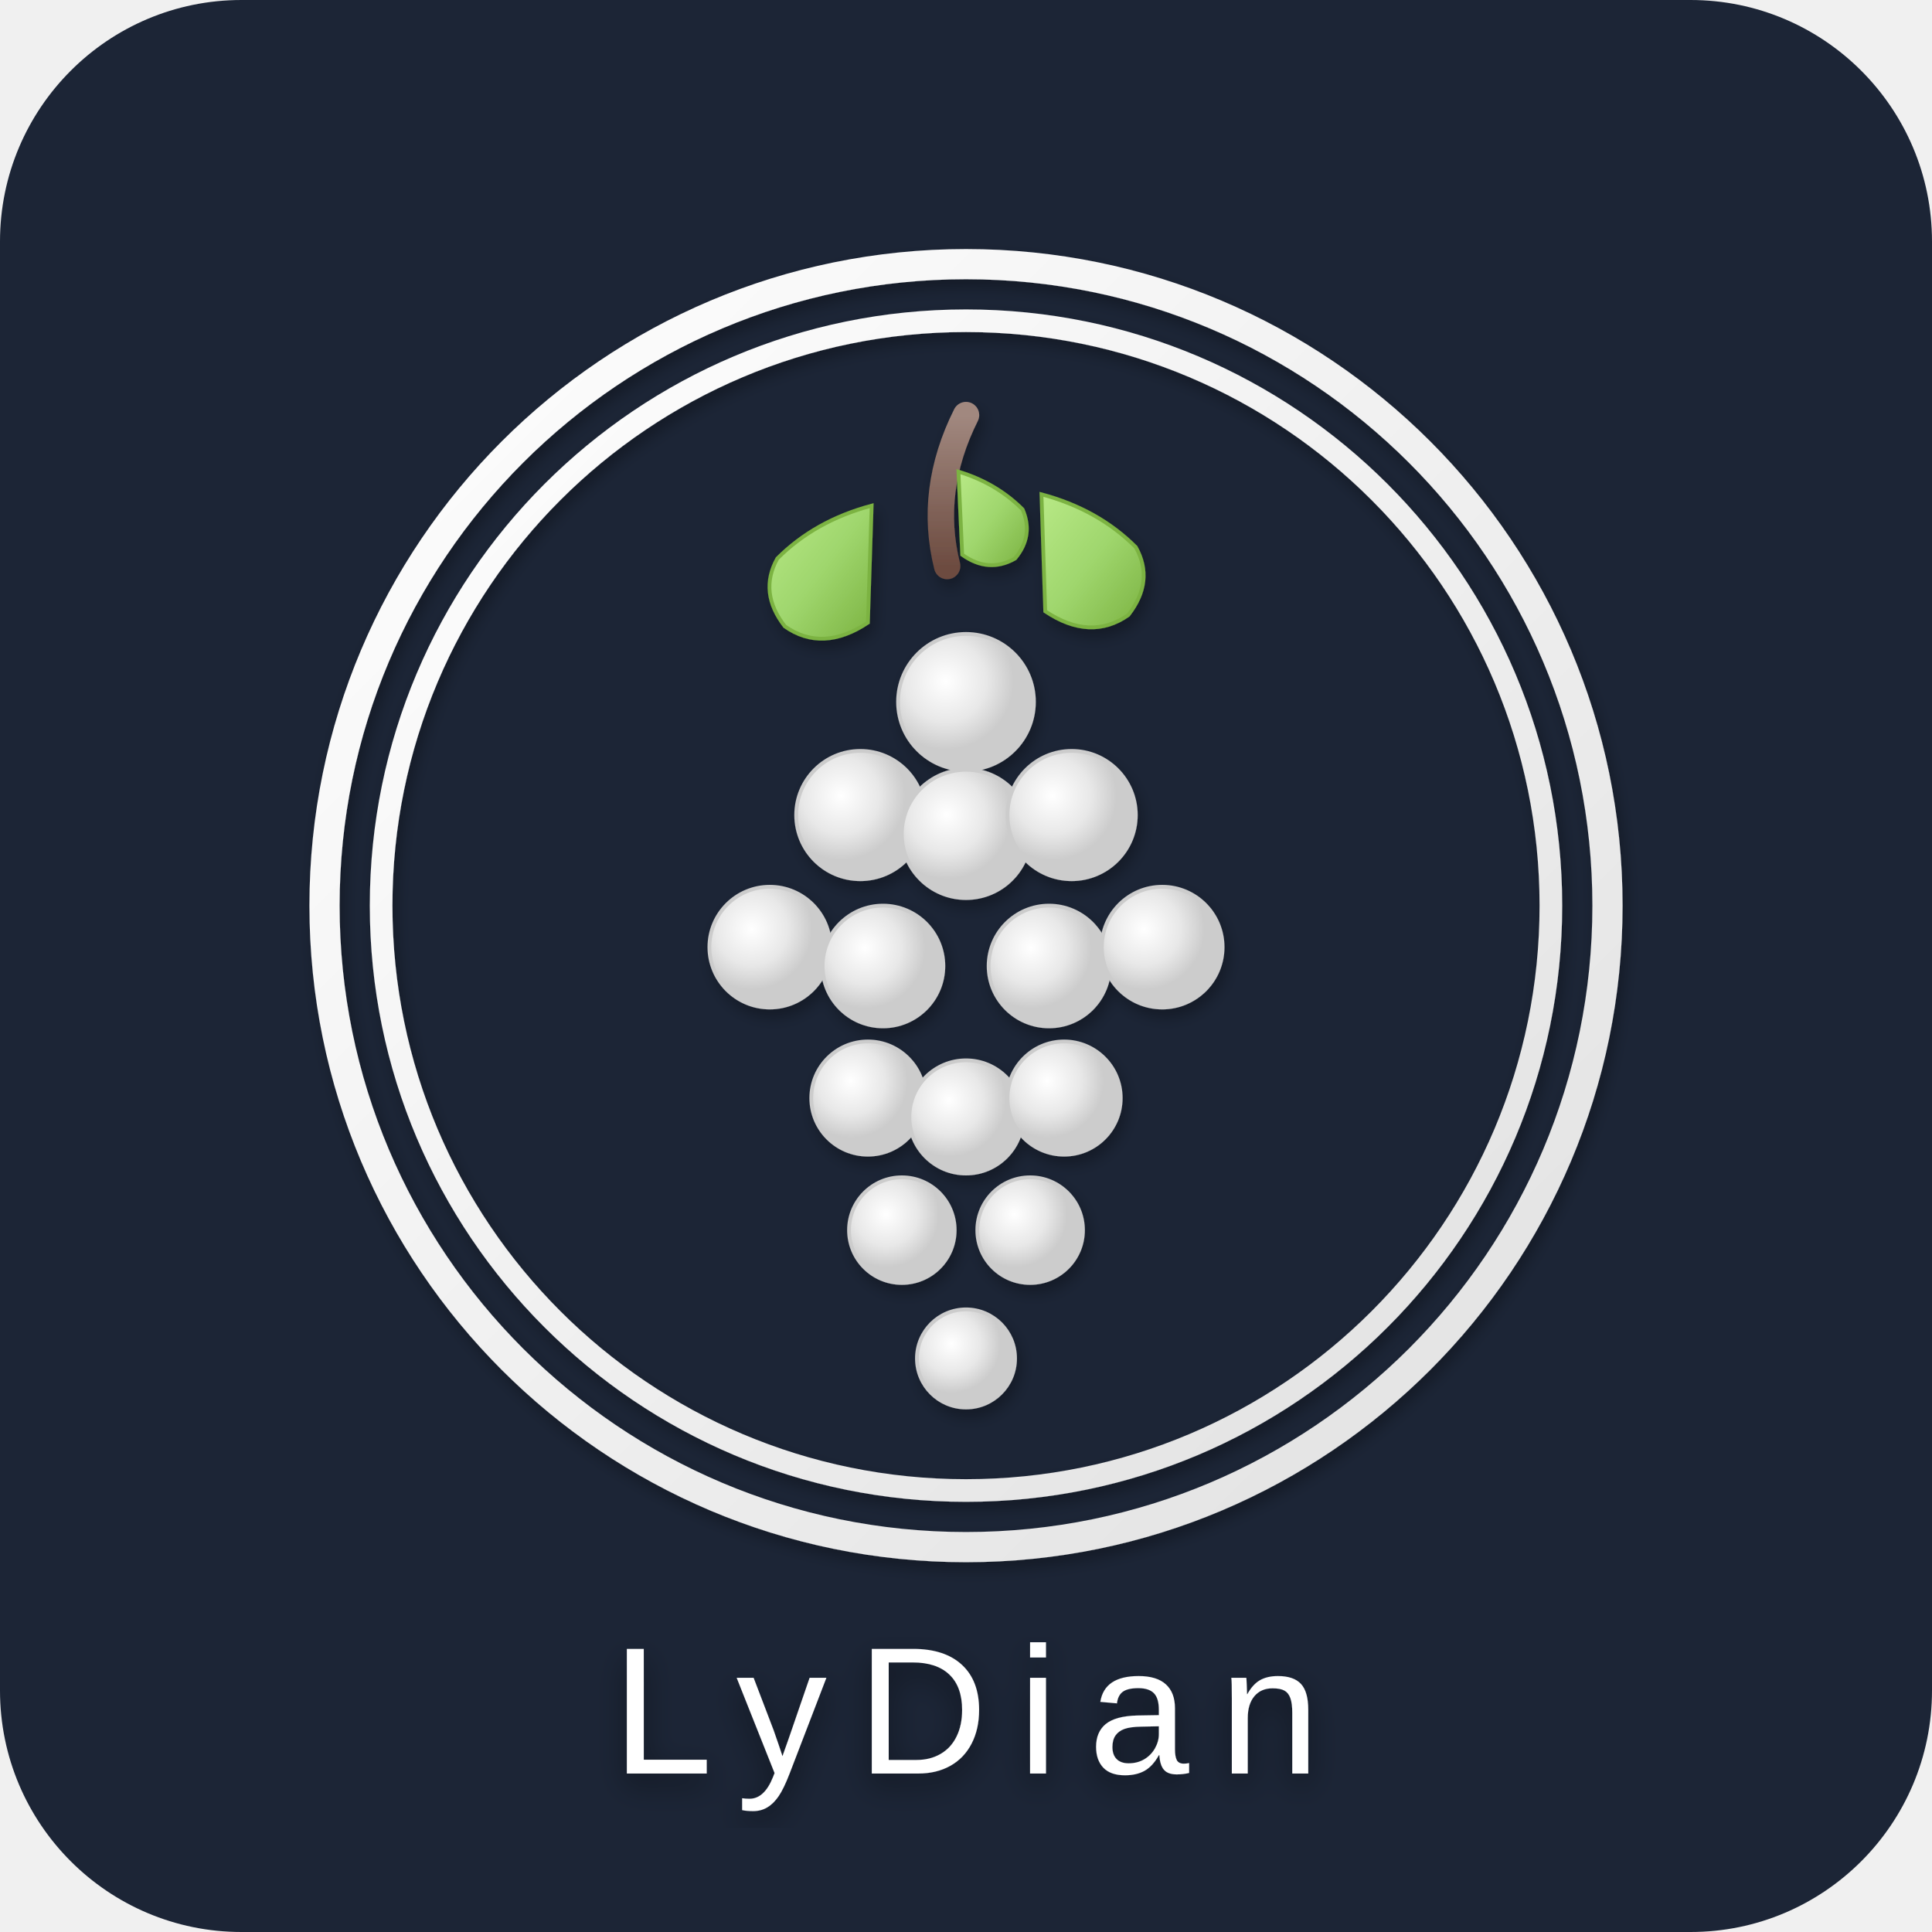
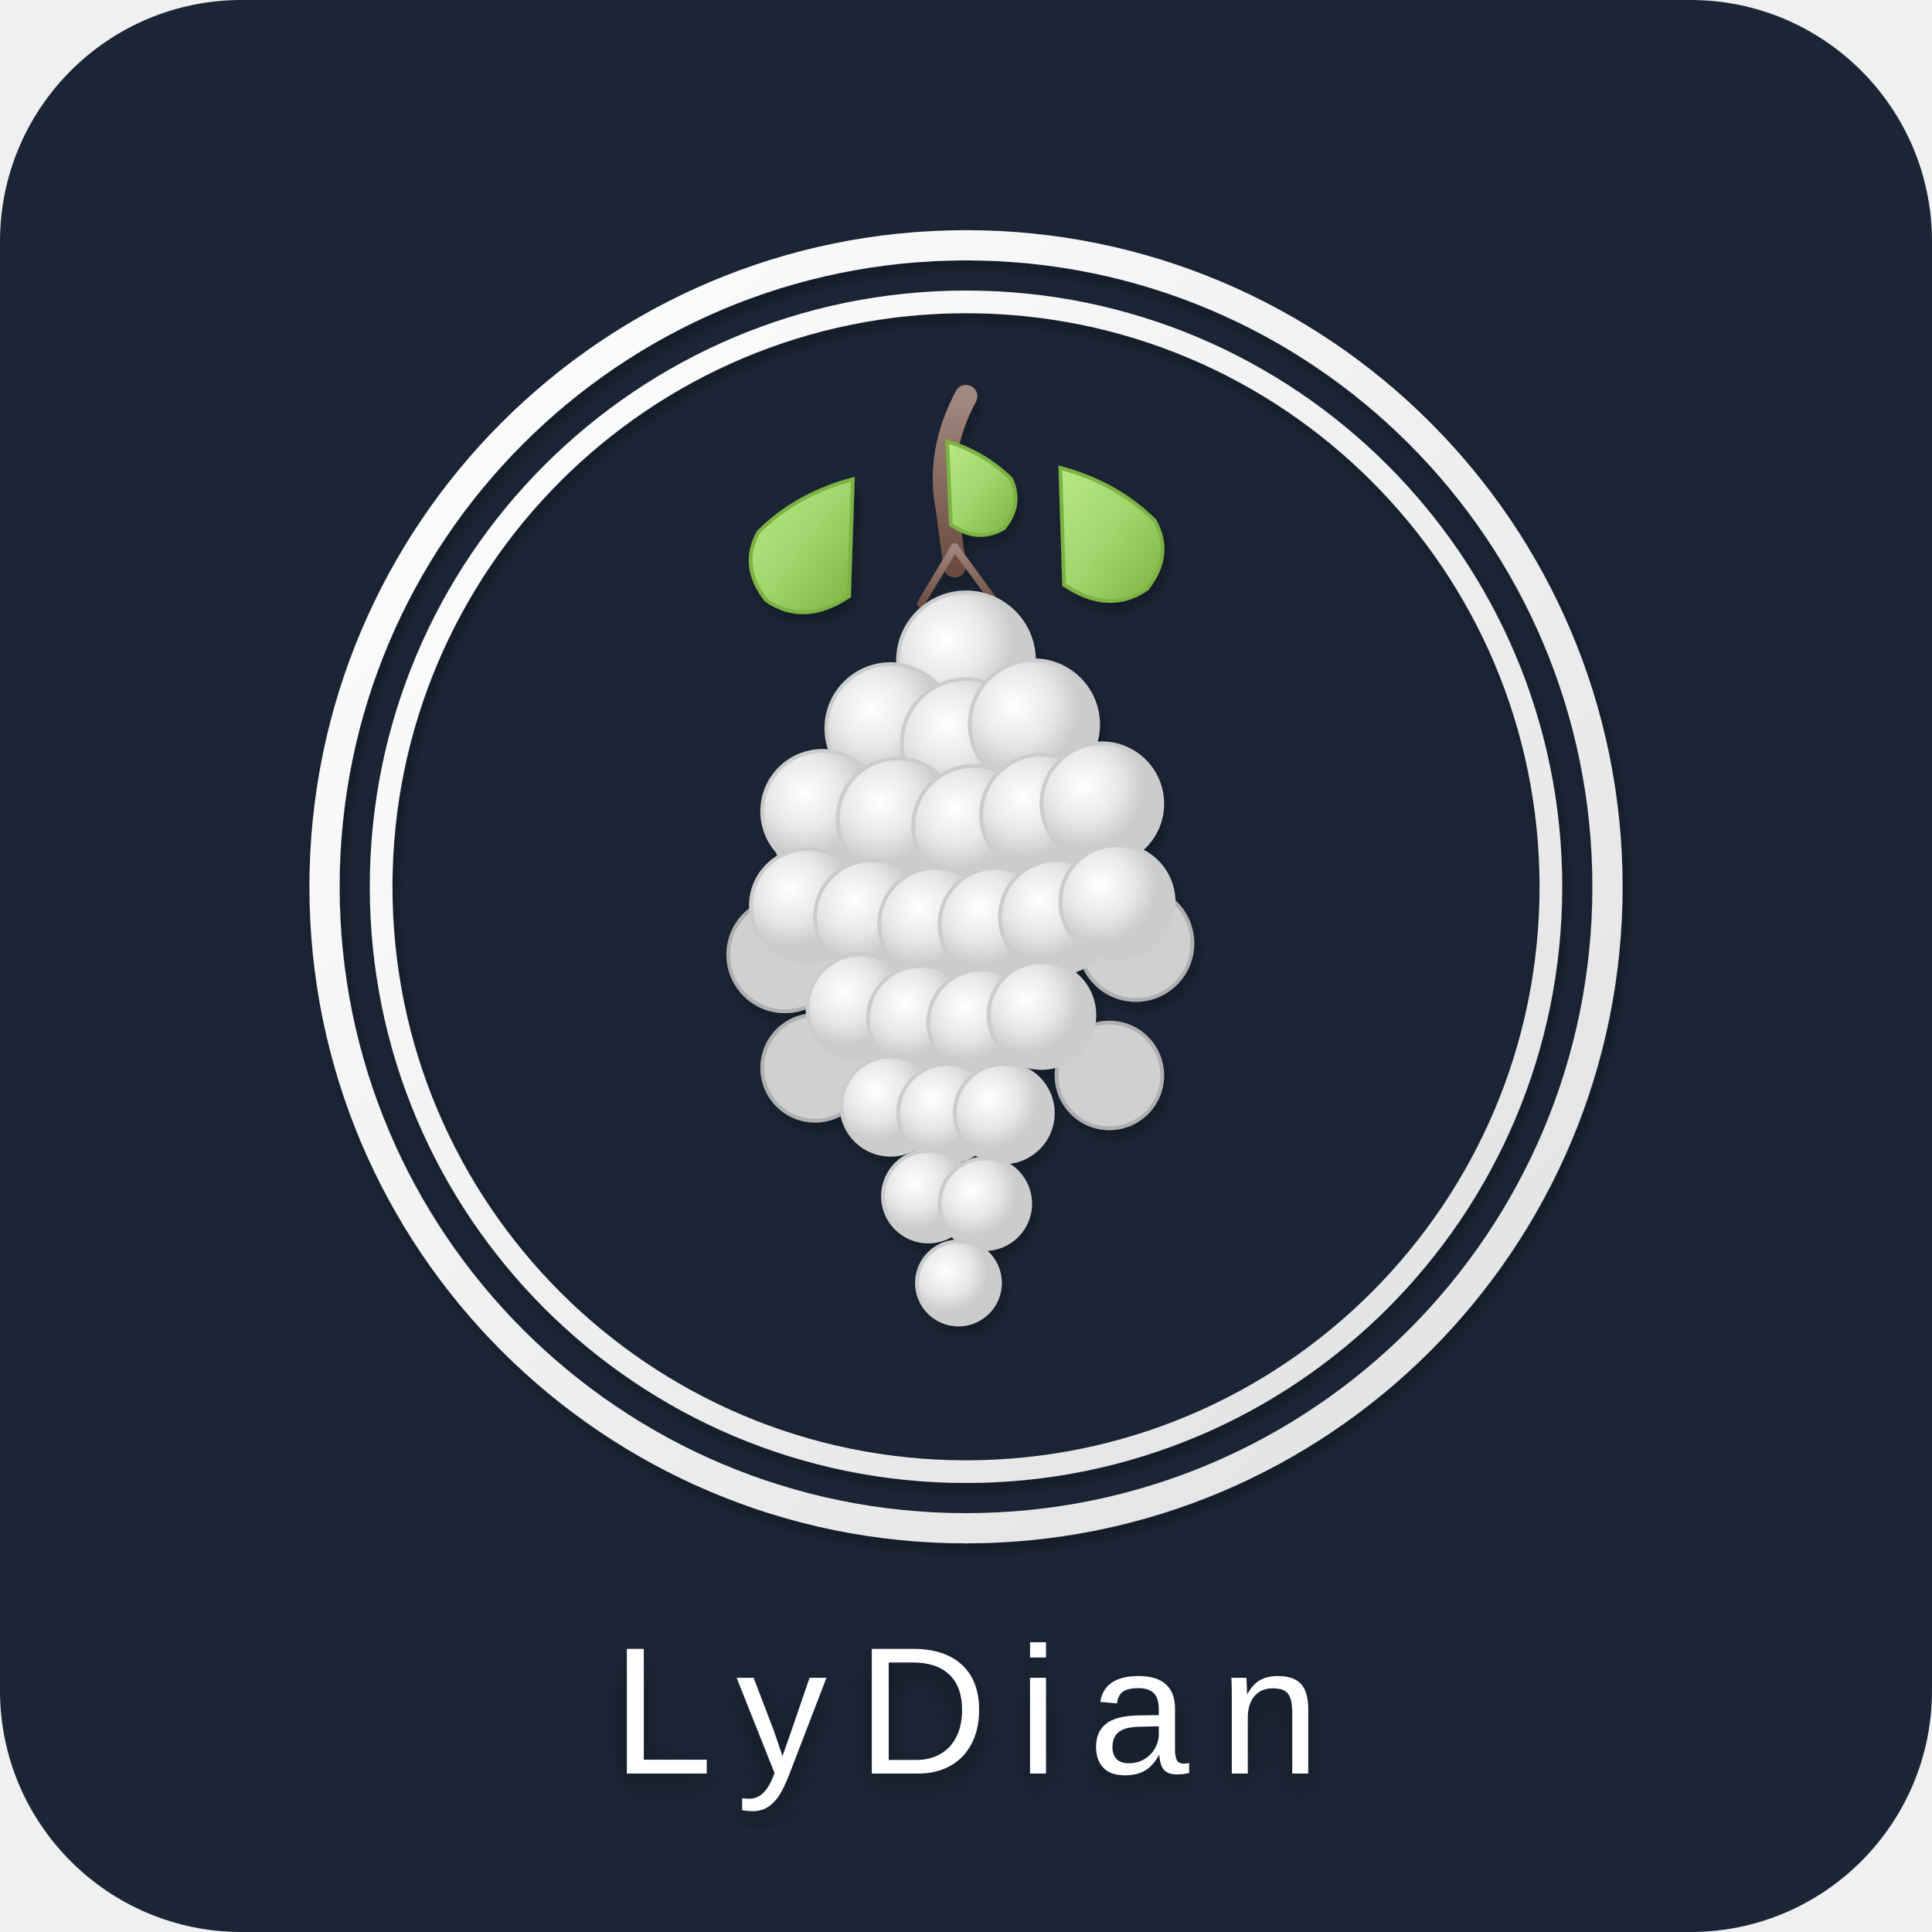
<svg xmlns="http://www.w3.org/2000/svg" width="512" height="512" viewBox="0 0 512 512" fill="none">
  <defs>
    <radialGradient id="whiteGrapeGradient" cx="0.35" cy="0.35">
      <stop offset="0%" stop-color="#FFFFFF" />
      <stop offset="60%" stop-color="#E8E8E8" />
      <stop offset="100%" stop-color="#CCCCCC" />
    </radialGradient>
    <linearGradient id="frameGradient" x1="0%" y1="0%" x2="100%" y2="100%">
      <stop offset="0%" stop-color="#FFFFFF" />
      <stop offset="50%" stop-color="#F0F0F0" />
      <stop offset="100%" stop-color="#E0E0E0" />
    </linearGradient>
    <linearGradient id="leaf3D" x1="0%" y1="0%" x2="100%" y2="100%">
      <stop offset="0%" stop-color="#B8E986" />
      <stop offset="50%" stop-color="#9FD66D" />
      <stop offset="100%" stop-color="#7CB342" />
    </linearGradient>
    <linearGradient id="stem3D" x1="0%" y1="0%" x2="0%" y2="100%">
      <stop offset="0%" stop-color="#A1887F" />
      <stop offset="100%" stop-color="#6D4C41" />
    </linearGradient>
    <filter id="shadow3D">
      <feGaussianBlur in="SourceAlpha" stdDeviation="2" />
      <feOffset dx="1" dy="2" result="offsetblur" />
      <feComponentTransfer>
        <feFuncA type="linear" slope="0.3" />
      </feComponentTransfer>
      <feMerge>
        <feMergeNode />
        <feMergeNode in="SourceGraphic" />
      </feMerge>
    </filter>
    <filter id="textShadow3D">
      <feDropShadow dx="0" dy="3" stdDeviation="4" flood-opacity="0.4" />
    </filter>
  </defs>
  <rect width="512" height="512" fill="#1C2536" rx="64" />
-   <g transform="translate(256, 240)" filter="url(#shadow3D)">
+   <g transform="translate(256, 235)" filter="url(#shadow3D)">
    <circle cx="0" cy="0" r="170" stroke="url(#frameGradient)" stroke-width="8" fill="none" />
    <circle cx="0" cy="0" r="155" stroke="url(#frameGradient)" stroke-width="6" fill="none" />
-     <path d="M 0 -130 Q -10 -110, -5 -90" stroke="url(#stem3D)" stroke-width="7" fill="none" stroke-linecap="round" />
-     <path d="M -25 -106 Q -40 -102, -50 -92 Q -55 -83, -48 -74 Q -38 -67, -26 -75 Z" fill="url(#leaf3D)" stroke="#7CB342" stroke-width="1" />
-     <path d="M 20 -109 Q 35 -105, 45 -95 Q 50 -86, 43 -77 Q 33 -70, 21 -78 Z" fill="url(#leaf3D)" stroke="#7CB342" stroke-width="1" />
-     <path d="M -2 -115 Q 8 -112, 15 -105 Q 18 -98, 13 -92 Q 6 -88, -1 -93 Z" fill="url(#leaf3D)" stroke="#7CB342" stroke-width="1" />
-     <circle cx="0" cy="-54" r="18" fill="url(#whiteGrapeGradient)" stroke="#CCCCCC" stroke-width="1" />
-     <circle cx="-28" cy="-24" r="17" fill="url(#whiteGrapeGradient)" stroke="#CCCCCC" stroke-width="1" />
-     <circle cx="0" cy="-19" r="17" fill="url(#whiteGrapeGradient)" stroke="#CCCCCC" stroke-width="1" />
-     <circle cx="28" cy="-24" r="17" fill="url(#whiteGrapeGradient)" stroke="#CCCCCC" stroke-width="1" />
-     <circle cx="-52" cy="11" r="16" fill="url(#whiteGrapeGradient)" stroke="#CCCCCC" stroke-width="1" />
-     <circle cx="-22" cy="16" r="16" fill="url(#whiteGrapeGradient)" stroke="#CCCCCC" stroke-width="1" />
-     <circle cx="22" cy="16" r="16" fill="url(#whiteGrapeGradient)" stroke="#CCCCCC" stroke-width="1" />
-     <circle cx="52" cy="11" r="16" fill="url(#whiteGrapeGradient)" stroke="#CCCCCC" stroke-width="1" />
-     <circle cx="-26" cy="51" r="15" fill="url(#whiteGrapeGradient)" stroke="#CCCCCC" stroke-width="1" />
-     <circle cx="0" cy="56" r="15" fill="url(#whiteGrapeGradient)" stroke="#CCCCCC" stroke-width="1" />
-     <circle cx="26" cy="51" r="15" fill="url(#whiteGrapeGradient)" stroke="#CCCCCC" stroke-width="1" />
-     <circle cx="-17" cy="86" r="14" fill="url(#whiteGrapeGradient)" stroke="#CCCCCC" stroke-width="1" />
-     <circle cx="17" cy="86" r="14" fill="url(#whiteGrapeGradient)" stroke="#CCCCCC" stroke-width="1" />
-     <circle cx="0" cy="120" r="13" fill="url(#whiteGrapeGradient)" stroke="#CCCCCC" stroke-width="1" />
+     <path d="M 0 -130 Q -8 -115, -5 -100 L -3 -85" stroke="url(#stem3D)" stroke-width="6" fill="none" stroke-linecap="round" />
+     <path d="M -3 -90 L -12 -75" stroke="url(#stem3D)" stroke-width="2" stroke-linecap="round" />
+     <path d="M -3 -90 L 8 -75" stroke="url(#stem3D)" stroke-width="2" stroke-linecap="round" />
+     <path d="M -30 -108 Q -45 -104, -55 -94 Q -60 -85, -53 -76 Q -43 -69, -31 -77 Z" fill="url(#leaf3D)" stroke="#7CB342" stroke-width="1" />
+     <path d="M 25 -111 Q 40 -107, 50 -97 Q 55 -88, 48 -79 Q 38 -72, 26 -80 Z" fill="url(#leaf3D)" stroke="#7CB342" stroke-width="1" />
+     <path d="M -5 -118 Q 5 -115, 12 -108 Q 15 -101, 10 -95 Q 3 -91, -4 -96 Z" fill="url(#leaf3D)" stroke="#7CB342" stroke-width="1" />
+     <circle cx="-35" cy="-15" r="16" fill="#D0D0D0" stroke="#B0B0B0" stroke-width="1" />
+     <circle cx="32" cy="-18" r="16" fill="#D0D0D0" stroke="#B0B0B0" stroke-width="1" />
+     <circle cx="-48" cy="18" r="15" fill="#D0D0D0" stroke="#B0B0B0" stroke-width="1" />
+     <circle cx="45" cy="15" r="15" fill="#D0D0D0" stroke="#B0B0B0" stroke-width="1" />
+     <circle cx="-40" cy="48" r="14" fill="#D0D0D0" stroke="#B0B0B0" stroke-width="1" />
+     <circle cx="38" cy="50" r="14" fill="#D0D0D0" stroke="#B0B0B0" stroke-width="1" />
+     <circle cx="0" cy="-60" r="18" fill="url(#whiteGrapeGradient)" stroke="#CCCCCC" stroke-width="1" />
+     <circle cx="-20" cy="-42" r="17" fill="url(#whiteGrapeGradient)" stroke="#CCCCCC" stroke-width="1" />
+     <circle cx="0" cy="-38" r="17" fill="url(#whiteGrapeGradient)" stroke="#CCCCCC" stroke-width="1" />
+     <circle cx="18" cy="-43" r="17" fill="url(#whiteGrapeGradient)" stroke="#CCCCCC" stroke-width="1" />
+     <circle cx="-38" cy="-20" r="16" fill="url(#whiteGrapeGradient)" stroke="#CCCCCC" stroke-width="1" />
+     <circle cx="-18" cy="-18" r="16" fill="url(#whiteGrapeGradient)" stroke="#CCCCCC" stroke-width="1" />
+     <circle cx="2" cy="-16" r="16" fill="url(#whiteGrapeGradient)" stroke="#CCCCCC" stroke-width="1" />
+     <circle cx="20" cy="-19" r="16" fill="url(#whiteGrapeGradient)" stroke="#CCCCCC" stroke-width="1" />
+     <circle cx="36" cy="-22" r="16" fill="url(#whiteGrapeGradient)" stroke="#CCCCCC" stroke-width="1" />
+     <circle cx="-42" cy="5" r="15" fill="url(#whiteGrapeGradient)" stroke="#CCCCCC" stroke-width="1" />
+     <circle cx="-25" cy="8" r="15" fill="url(#whiteGrapeGradient)" stroke="#CCCCCC" stroke-width="1" />
+     <circle cx="-8" cy="10" r="15" fill="url(#whiteGrapeGradient)" stroke="#CCCCCC" stroke-width="1" />
+     <circle cx="8" cy="10" r="15" fill="url(#whiteGrapeGradient)" stroke="#CCCCCC" stroke-width="1" />
+     <circle cx="24" cy="8" r="15" fill="url(#whiteGrapeGradient)" stroke="#CCCCCC" stroke-width="1" />
+     <circle cx="40" cy="4" r="15" fill="url(#whiteGrapeGradient)" stroke="#CCCCCC" stroke-width="1" />
+     <circle cx="-28" cy="32" r="14" fill="url(#whiteGrapeGradient)" stroke="#CCCCCC" stroke-width="1" />
+     <circle cx="-12" cy="35" r="14" fill="url(#whiteGrapeGradient)" stroke="#CCCCCC" stroke-width="1" />
+     <circle cx="4" cy="36" r="14" fill="url(#whiteGrapeGradient)" stroke="#CCCCCC" stroke-width="1" />
+     <circle cx="20" cy="34" r="14" fill="url(#whiteGrapeGradient)" stroke="#CCCCCC" stroke-width="1" />
+     <circle cx="-20" cy="58" r="13" fill="url(#whiteGrapeGradient)" stroke="#CCCCCC" stroke-width="1" />
+     <circle cx="-5" cy="60" r="13" fill="url(#whiteGrapeGradient)" stroke="#CCCCCC" stroke-width="1" />
+     <circle cx="10" cy="60" r="13" fill="url(#whiteGrapeGradient)" stroke="#CCCCCC" stroke-width="1" />
+     <circle cx="-10" cy="82" r="12" fill="url(#whiteGrapeGradient)" stroke="#CCCCCC" stroke-width="1" />
+     <circle cx="5" cy="84" r="12" fill="url(#whiteGrapeGradient)" stroke="#CCCCCC" stroke-width="1" />
+     <circle cx="-2" cy="105" r="11" fill="url(#whiteGrapeGradient)" stroke="#CCCCCC" stroke-width="1" />
  </g>
  <text x="256" y="470" font-family="'Segoe UI', 'Helvetica Neue', Arial, sans-serif" font-size="48" font-weight="300" fill="#FFFFFF" text-anchor="middle" letter-spacing="8" filter="url(#textShadow3D)">
    LyDian
  </text>
</svg>
